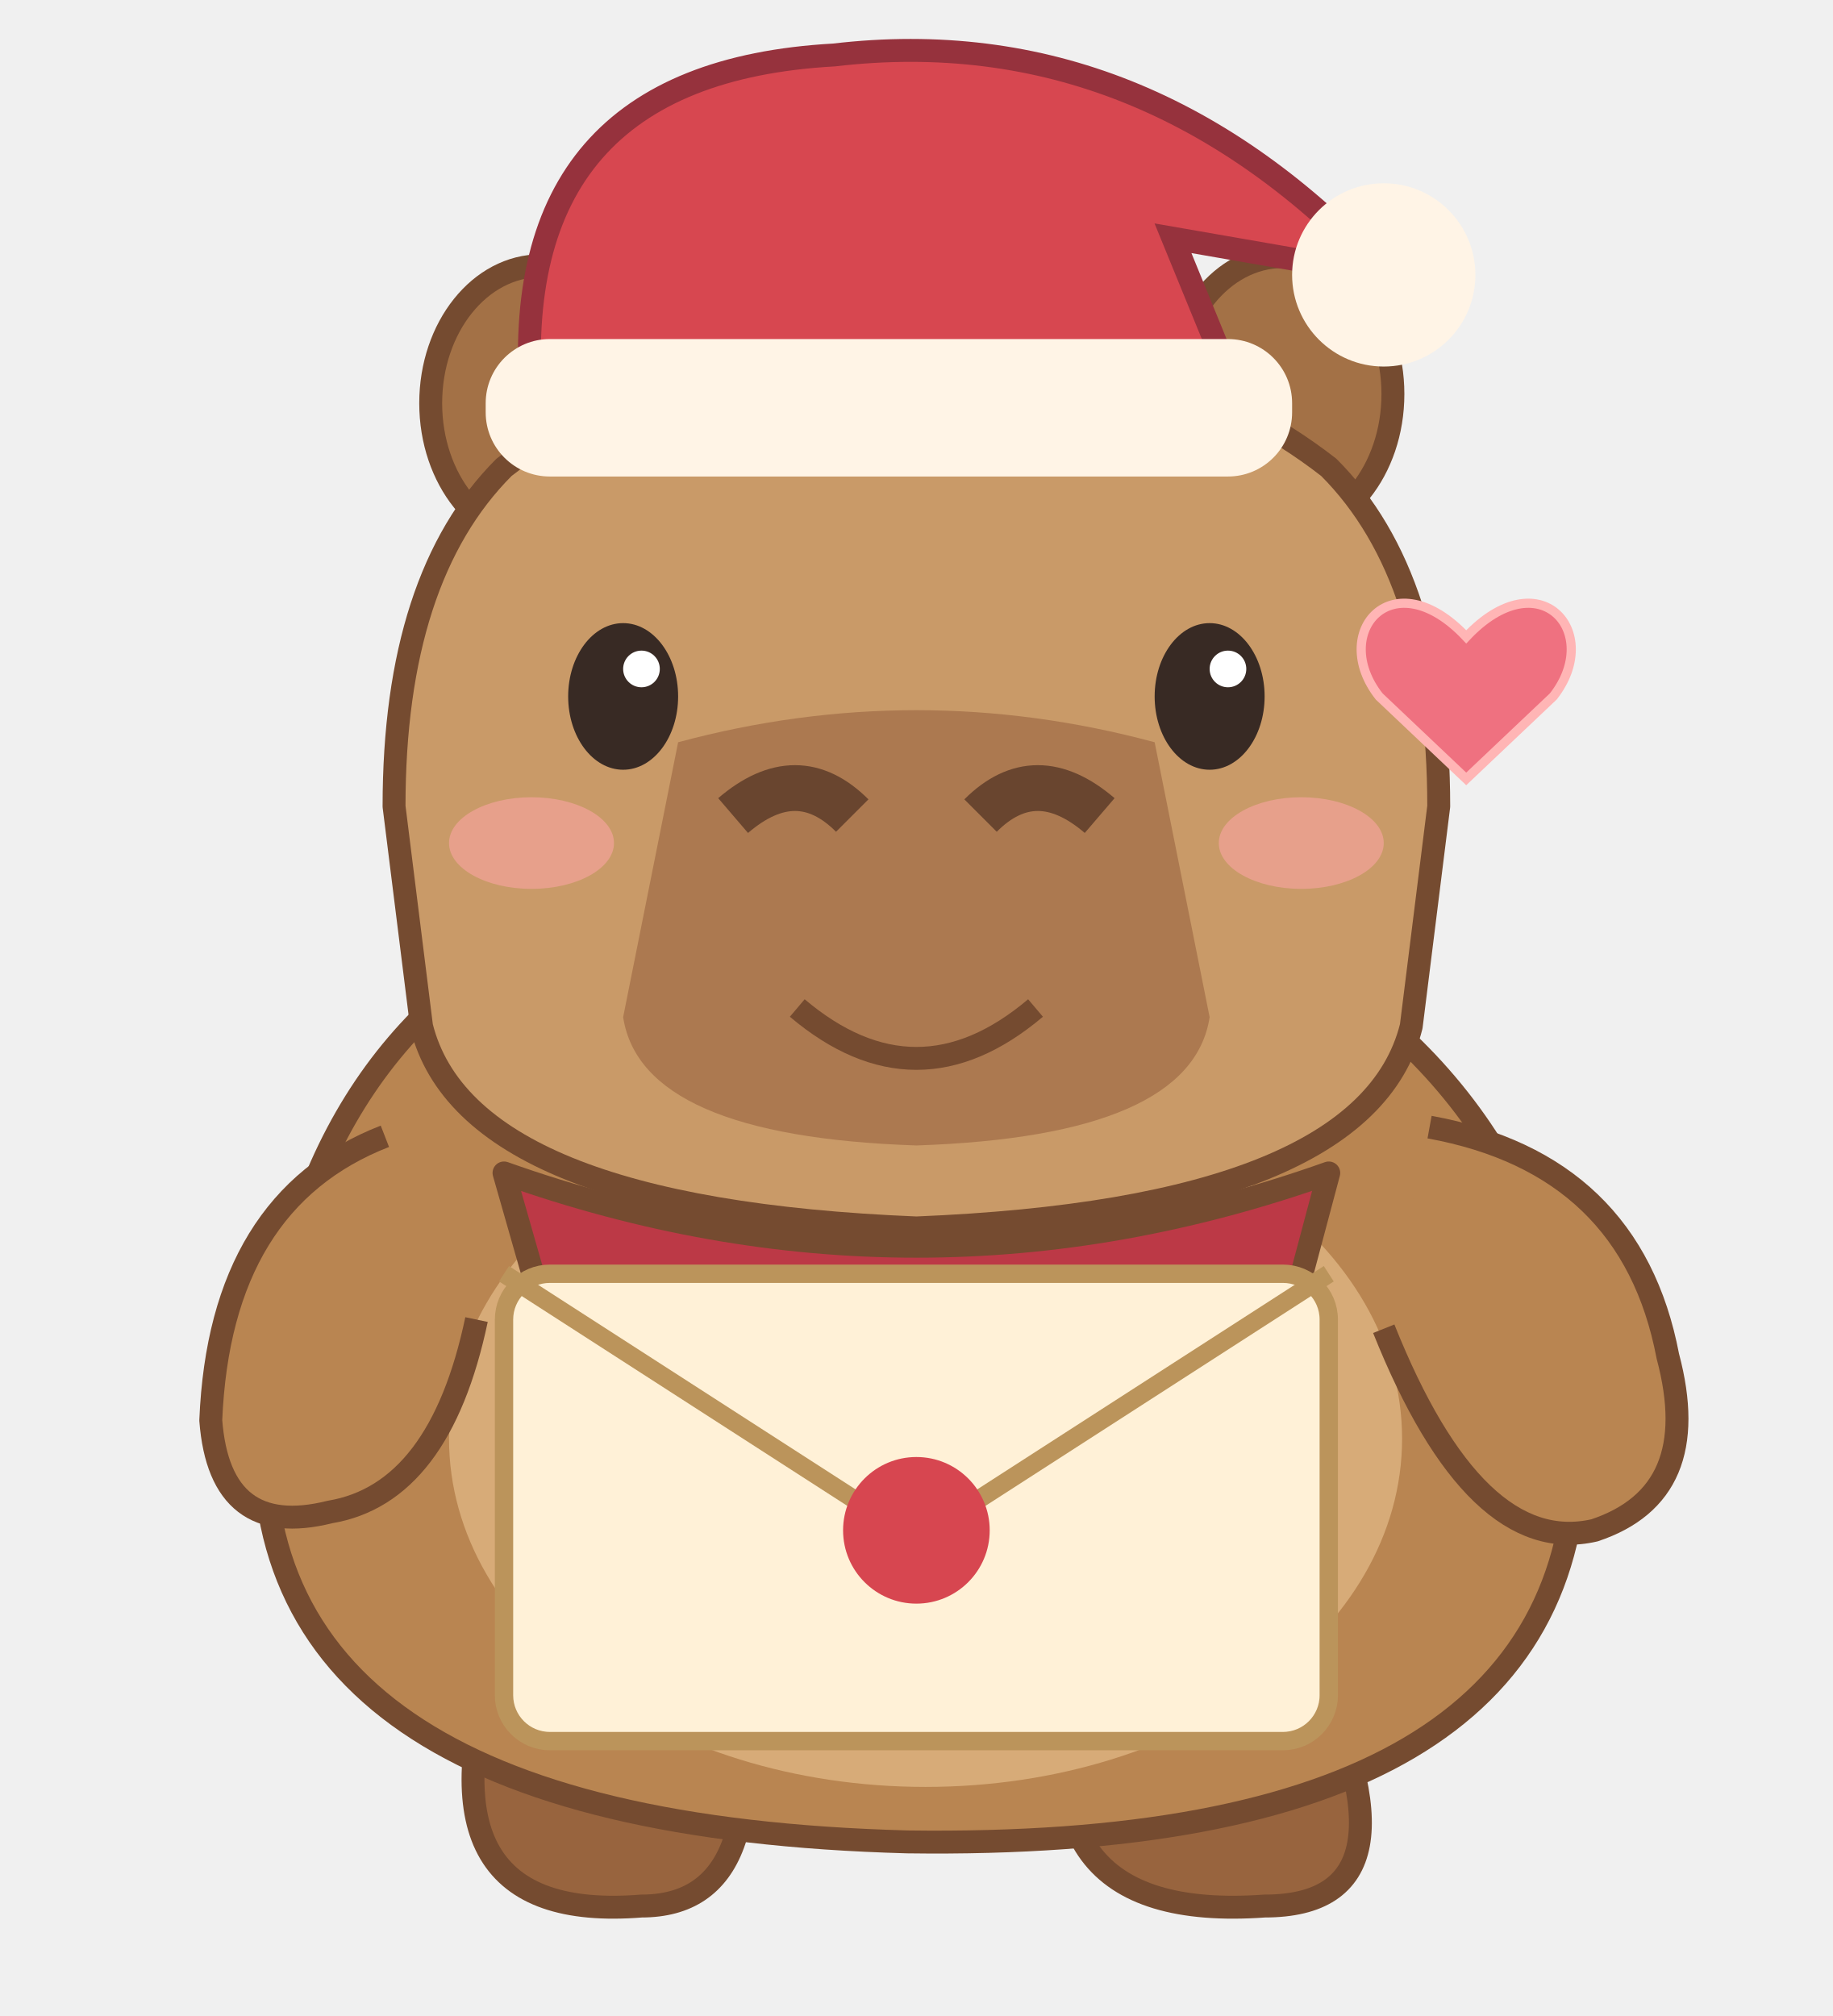
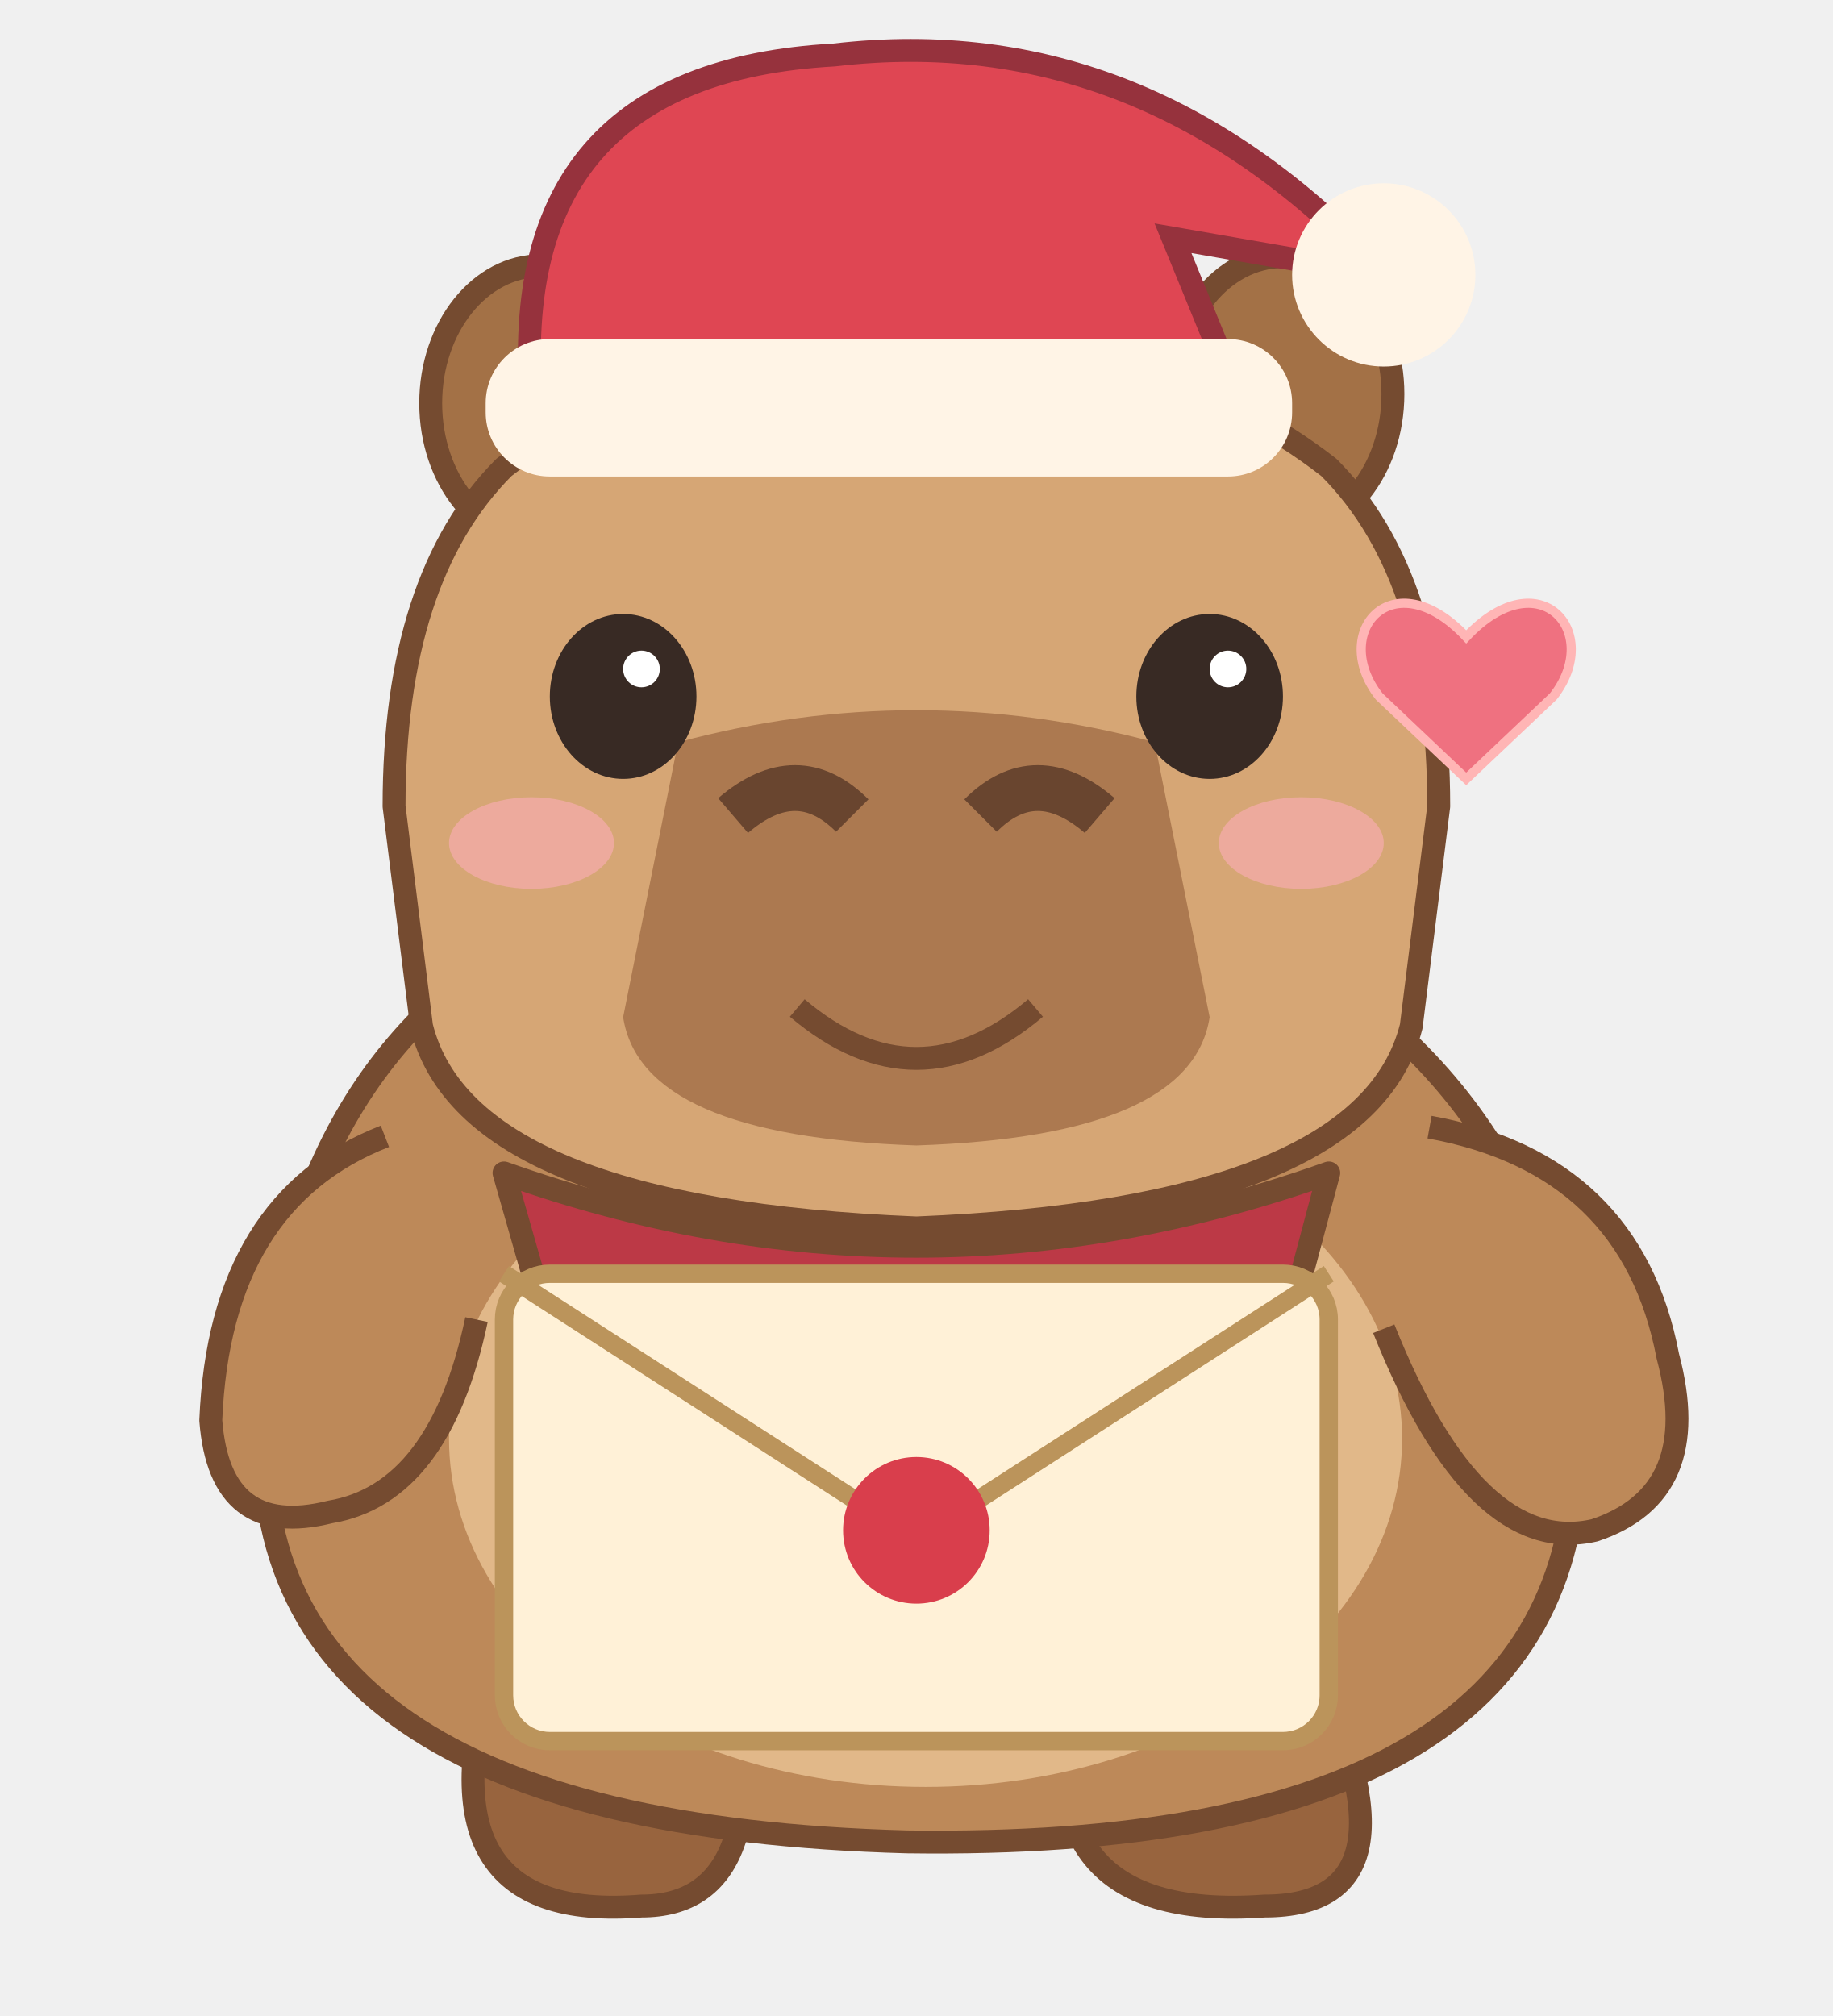
<svg xmlns="http://www.w3.org/2000/svg" viewBox="0 0 200 220">
  <g stroke="#754b30" stroke-width="2.5" stroke-linejoin="round">
    <path class="bt-step" d="M54 181Q45 210 70 208Q85 208 80 181Z" fill="#98643e" />
    <path class="bt-step2" d="M118 181Q110 210 138 208Q156 208 143 181Z" fill="#98643e" />
-     <path d="M62 100Q32 114 29 153Q25 199 99 201Q172 202 172 158Q171 120 137 102Z" fill="#b98551" />
-     <ellipse cx="101" cy="157" rx="52" ry="38" fill="#d7ab78" stroke="none" />
-     <path d="M42 124Q24 131 23 155Q24 168 36 165Q48 163 52 144" fill="#b98551" />
-     <path class="bt-wave" d="M156 123Q178 127 182 148Q186 163 174 167Q161 170 151 145" fill="#b98551" />
+     <path d="M62 100Q32 114 29 153Q25 199 99 201Q172 202 172 158Q171 120 137 102Z" fill="#bd8959" />
+     <ellipse cx="101" cy="157" rx="52" ry="38" fill="#e1b889" stroke="none" />
+     <path d="M42 124Q24 131 23 155Q24 168 36 165Q48 163 52 144" fill="#bd8959" />
+     <path class="bt-wave" d="M156 123Q178 127 182 148Q186 163 174 167Q161 170 151 145" fill="#bd8959" />
    <ellipse cx="59" cy="44" rx="12" ry="15" fill="#a37146" />
    <ellipse cx="140" cy="43" rx="12" ry="15" fill="#a37146" />
-     <path d="M55 51Q73 37 100 38Q127 37 145 51Q157 63 157 88L154 112Q149 132 100 134Q51 132 46 112L43 88Q43 63 55 51Z" fill="#c99a68" />
+     <path d="M55 51Q73 37 100 38Q127 37 145 51Q157 63 157 88L154 112Q149 132 100 134Q51 132 46 112L43 88Q43 63 55 51Z" fill="#d6a675" />
    <path d="M74 81Q100 74 126 81L132 111Q130 124 100 125Q70 124 68 111Z" fill="#ac7950" stroke="none" />
    <path d="M80 89Q87 83 93 89M107 89Q113 83 120 89" stroke="#69452f" stroke-width="5" fill="none" />
    <path d="M87 110Q100 121 113 110" fill="none" />
    <path d="M55 128Q100 144 145 128L141 143Q100 157 59 142Z" fill="#bc3946" />
-     <path d="M125 141L142 177L123 182L111 147" fill="#d74750" />
+     <path d="M125 141L142 177L123 182L111 147" fill="#df4653" />
  </g>
  <g fill="#382a24">
-     <ellipse cx="68" cy="76" rx="6" ry="8" />
-     <ellipse cx="132" cy="76" rx="6" ry="8" />
+     <ellipse cx="68" cy="76" rx="8" ry="9" />
+     <ellipse cx="132" cy="76" rx="8" ry="9" />
  </g>
  <g fill="white">
    <circle cx="70" cy="73" r="2" />
    <circle cx="134" cy="73" r="2" />
  </g>
-   <g fill="#e7a08b">
+   <g fill="#edaa9d">
    <ellipse cx="58" cy="92" rx="9" ry="5" />
    <ellipse cx="142" cy="92" rx="9" ry="5" />
  </g>
-   <path d="M58 44Q55 8 91 6Q125 2 151 30L128 26L137 48Z" fill="#d74750" stroke="#96323d" stroke-width="2.5" />
+   <path d="M58 44Q55 8 91 6Q125 2 151 30L128 26L137 48Z" fill="#df4653" stroke="#96323d" stroke-width="2.5" />
  <circle cx="151" cy="30" r="10" fill="#fff4e6" />
  <rect x="53" y="37" width="88" height="15" rx="7" fill="#fff4e6" />
  <g class="bt-new-rotate">
    <rect x="55" y="139" width="90" height="51" rx="5" fill="#fff1d7" stroke="#bb945b" stroke-width="2" />
    <path d="M55 139L100 168L145 139" fill="none" stroke="#bb945b" stroke-width="2" />
-     <circle cx="100" cy="167" r="8" fill="#d74650" />
+     <circle cx="100" cy="167" r="8" fill="#d93e4c" />
  </g>
  <g class="bt-new-appear">
    <g transform="translate(160 65) scale(0.5)">
      <path d="M0 9C-16 -8 -30 8 -19 22L0 40L19 22C30 8 16 -8 0 9Z" fill="#ef7180" stroke="#ffb5b5" stroke-width="2" />
    </g>
  </g>
</svg>
